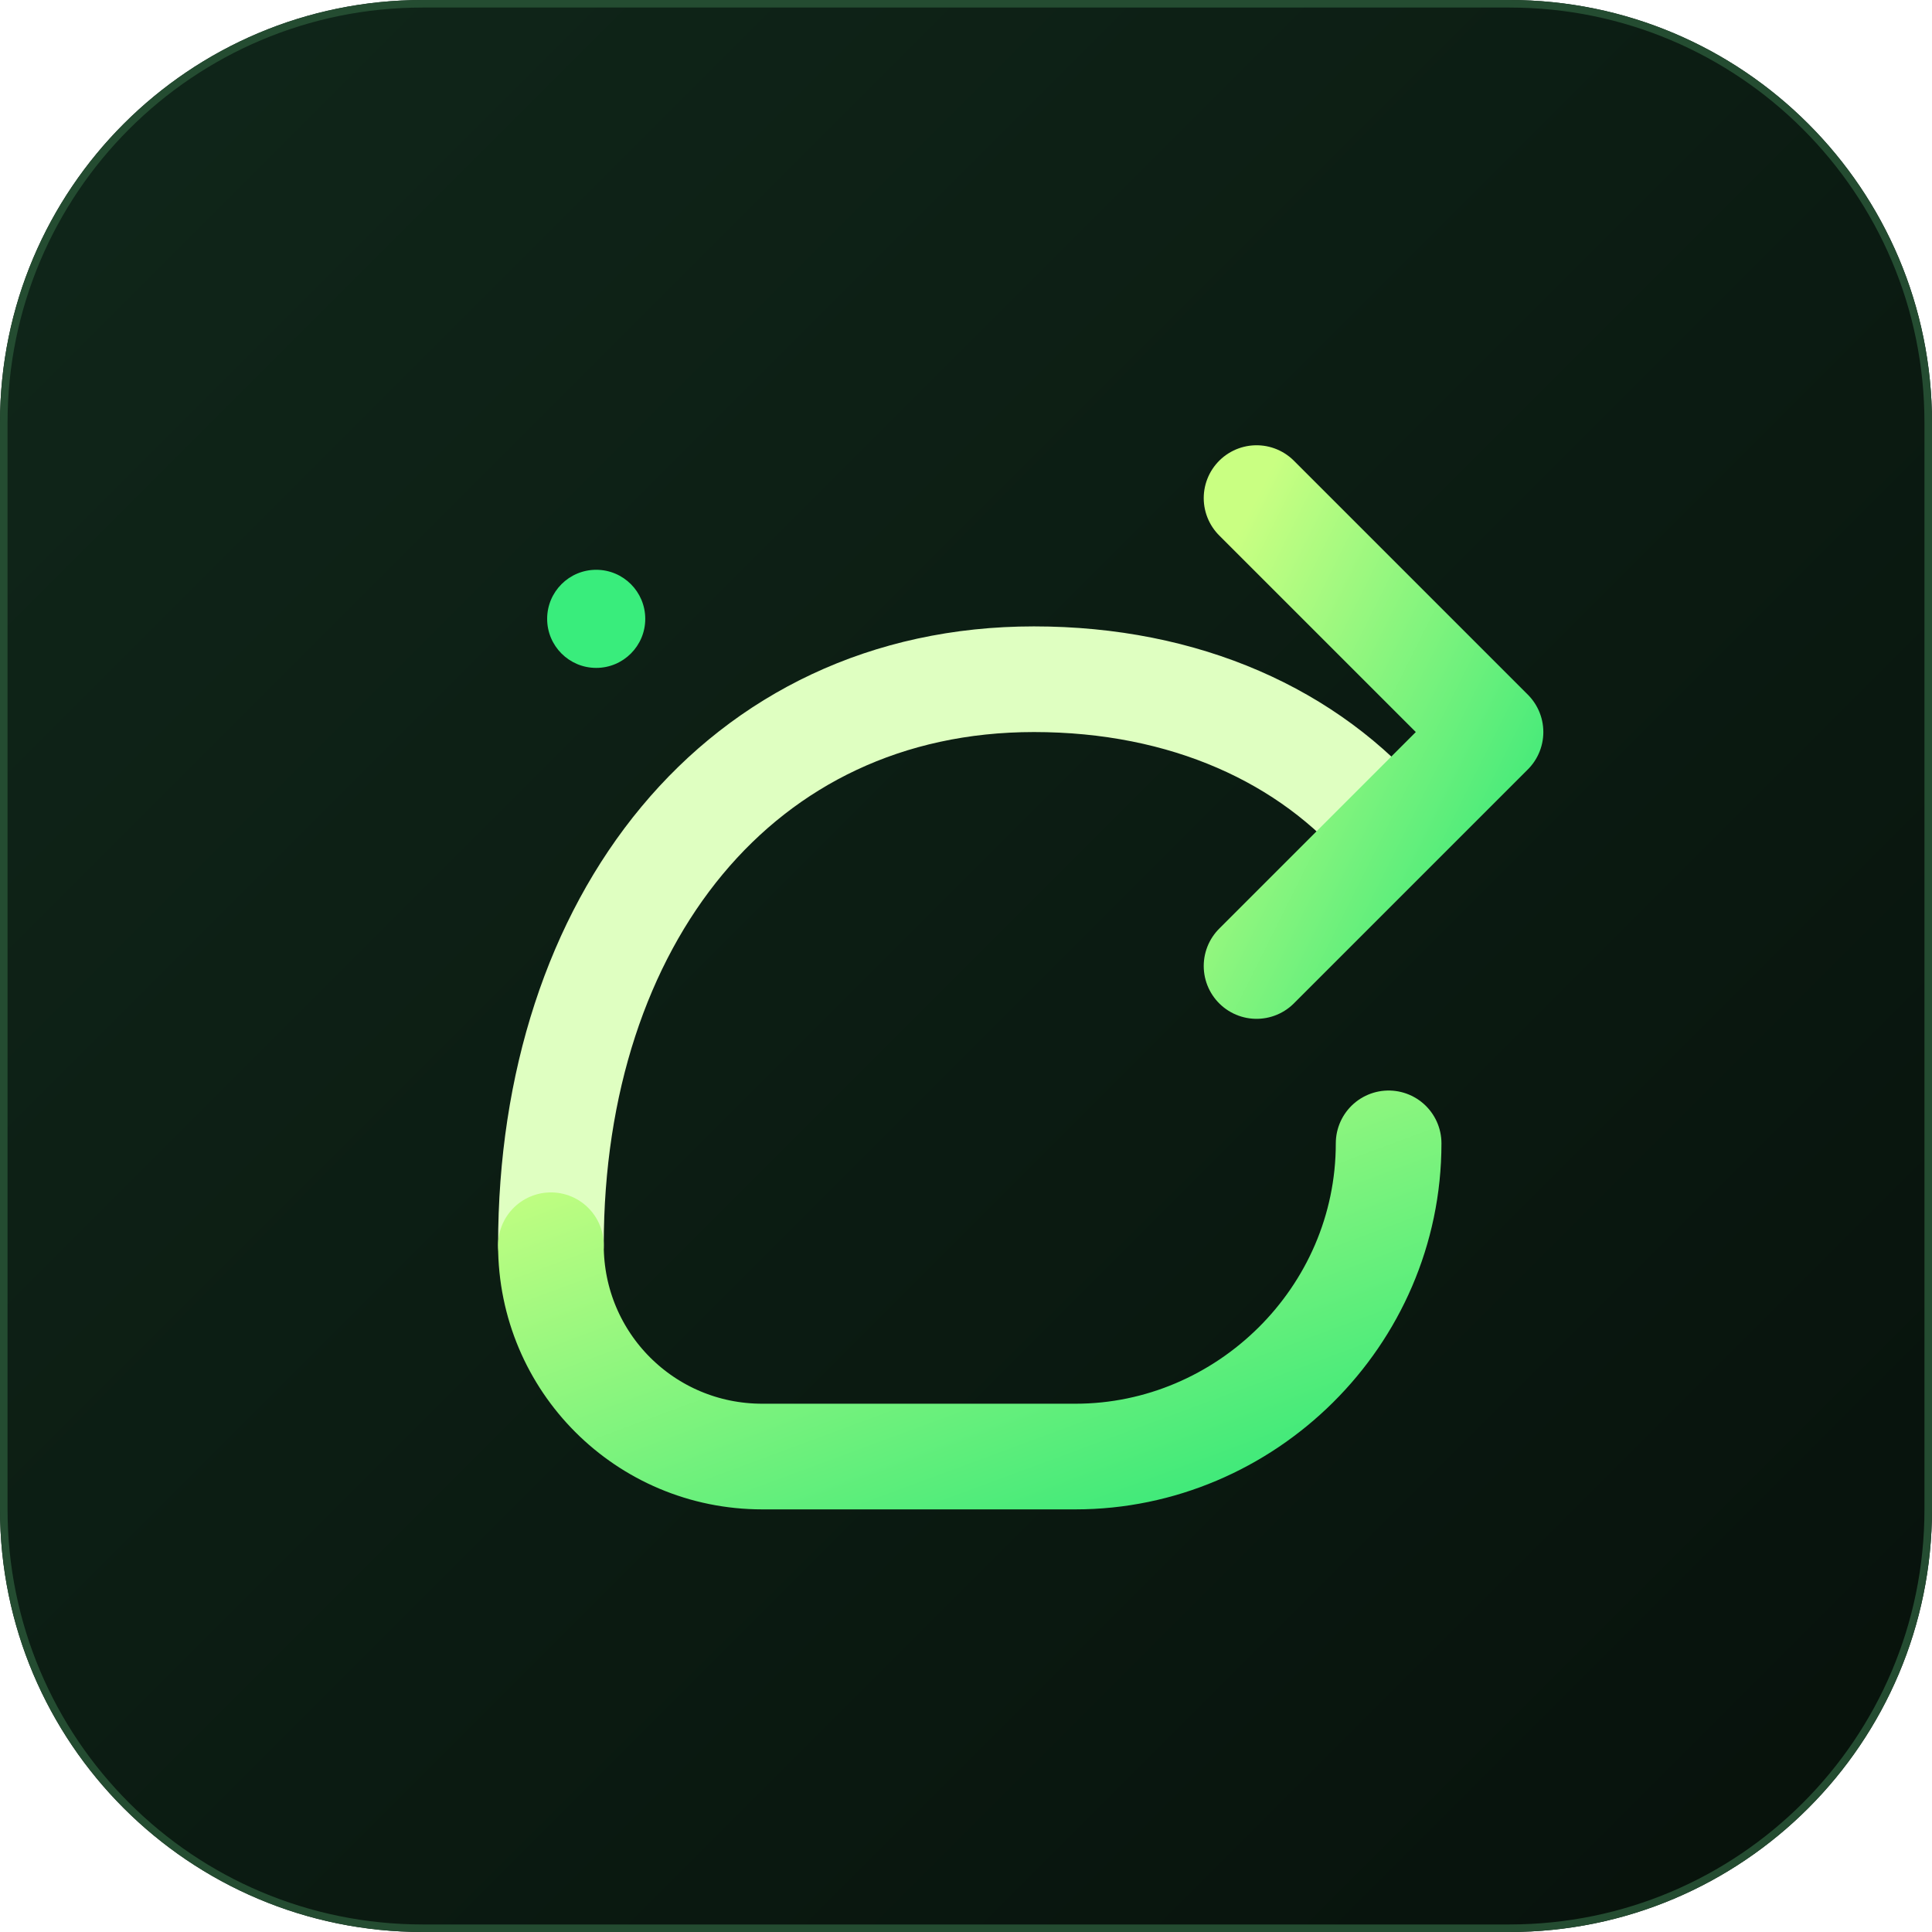
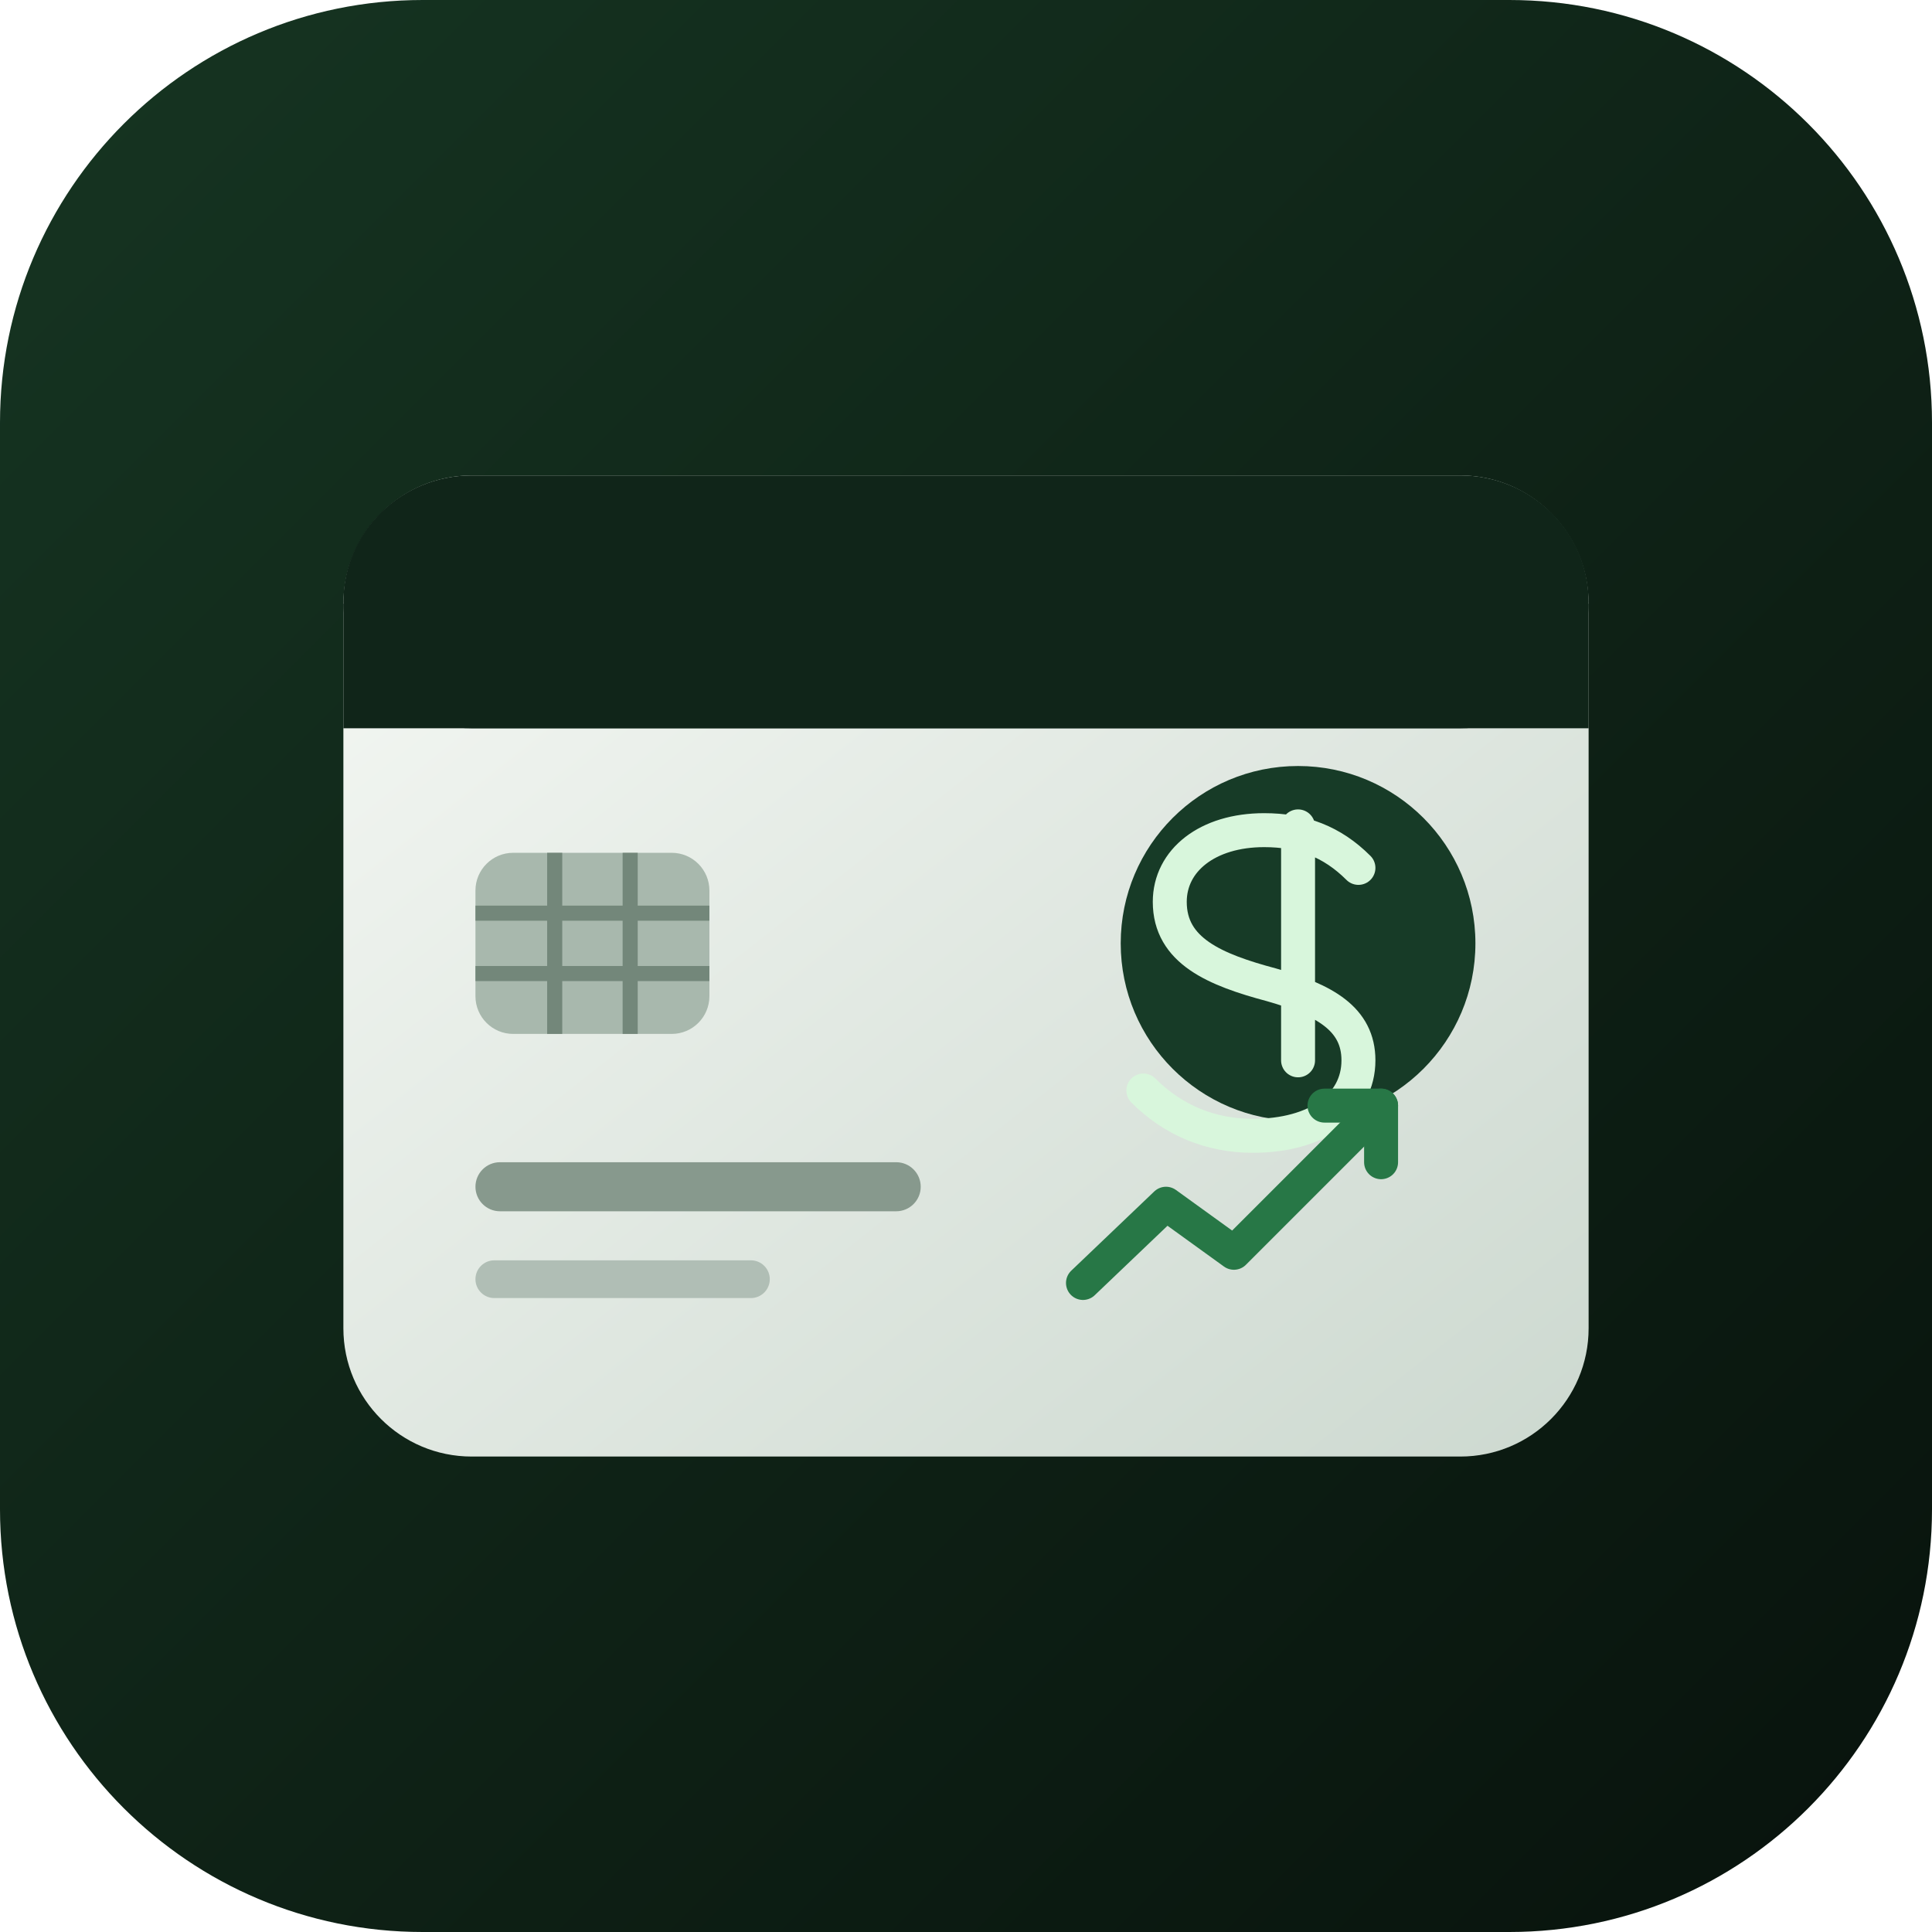
<svg xmlns="http://www.w3.org/2000/svg" viewBox="0 0 512 512">
  <defs>
    <linearGradient id="bg" x1="0" y1="0" x2="1" y2="1">
-       <stop offset="0" stop-color="#10271a" />
-       <stop offset="1" stop-color="#07110b" />
+       <stop offset="0" stop-color="#163522" />
+       <stop offset="1" stop-color="#08120c" />
    </linearGradient>
-     <linearGradient id="mark" x1="0" y1="0" x2="1" y2="1">
-       <stop offset="0" stop-color="#c9ff82" />
-       <stop offset="1" stop-color="#38e879" />
+     <linearGradient id="card" x1="0" y1="0" x2="1" y2="1">
+       <stop offset="0" stop-color="#f5f8f4" />
+       <stop offset="1" stop-color="#cdd9d0" />
    </linearGradient>
  </defs>
  <rect width="512" height="512" rx="112" fill="url(#bg)" />
-   <rect x="1" y="1" width="510" height="510" rx="111" fill="none" stroke="#244c31" stroke-width="2" />
-   <path d="M146 330c0-86 50-150 128-150 40 0 73 15 94 40" fill="none" stroke="#dfffc1" stroke-width="28" stroke-linecap="round" />
-   <path d="M146 330c0 31 25 56 56 56h83c45 0 83-37 83-83" fill="none" stroke="url(#mark)" stroke-width="28" stroke-linecap="round" />
-   <path d="M333 132l62 62-62 62" fill="none" stroke="url(#mark)" stroke-width="28" stroke-linecap="round" stroke-linejoin="round" />
-   <circle cx="158" cy="164" r="13" fill="#39ed7c" />
+   <rect x="91" y="126" width="330" height="260" rx="34" fill="url(#card)" />
+   <rect x="91" y="126" width="330" height="67" rx="34" fill="#102519" />
+   <rect x="91" y="160" width="330" height="33" fill="#102519" />
+   <rect x="126" y="226" width="62" height="48" rx="10" fill="#a8b8ad" />
+   <path d="M147 226v48M167 226v48M126 242h62M126 258h62" stroke="#73877a" stroke-width="4" />
+   <circle cx="344" cy="250" r="47" fill="#173b27" />
+   <path d="M344 219v62M360 230c-7-7-15-10-25-10-15 0-25 8-25 19 0 13 12 18 27 22 14 4 23 9 23 20 0 12-11 20-28 20-11 0-21-4-29-12" fill="none" stroke="#d8f6dc" stroke-width="9" stroke-linecap="round" />
+   <rect x="126" y="308" width="118" height="13" rx="6.5" fill="#87998d" />
+   <rect x="126" y="334" width="78" height="10" rx="5" fill="#b0beb5" />
+   <path d="M287 340l22-21 18 13 39-39" fill="none" stroke="#277746" stroke-width="9" stroke-linecap="round" stroke-linejoin="round" />
+   <path d="M351 293h15v15" fill="none" stroke="#277746" stroke-width="9" stroke-linecap="round" stroke-linejoin="round" />
</svg>
